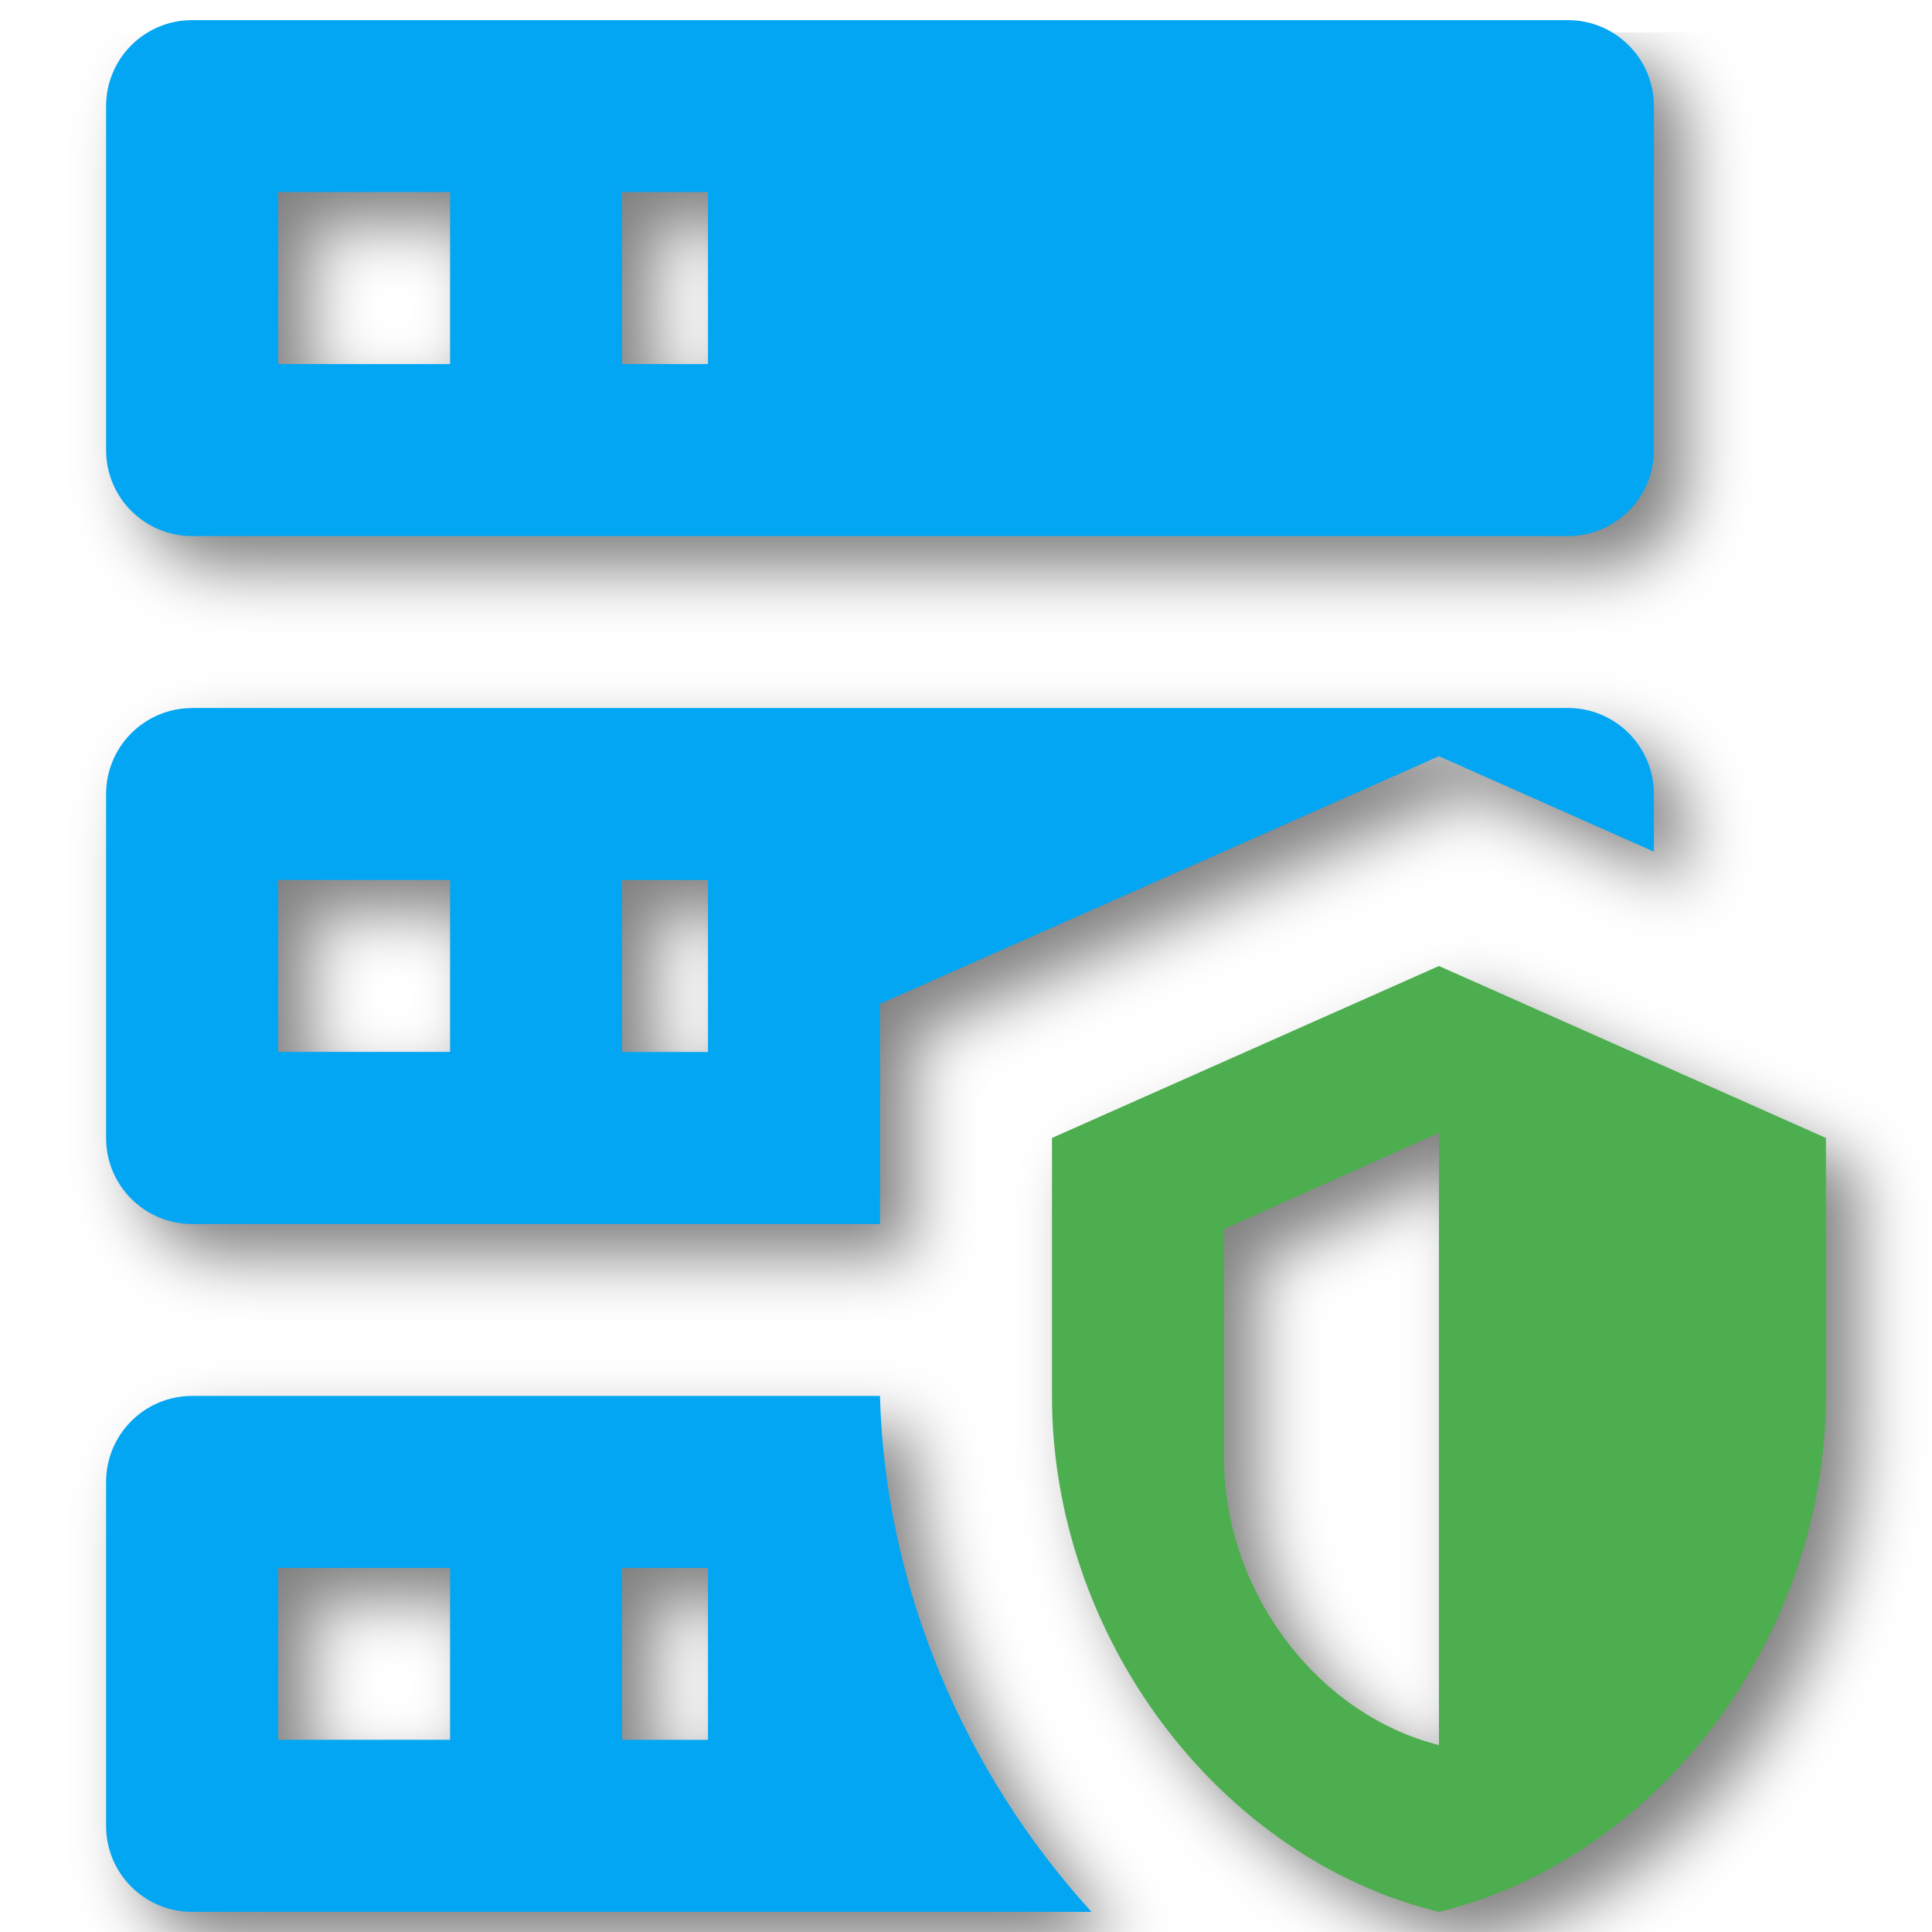
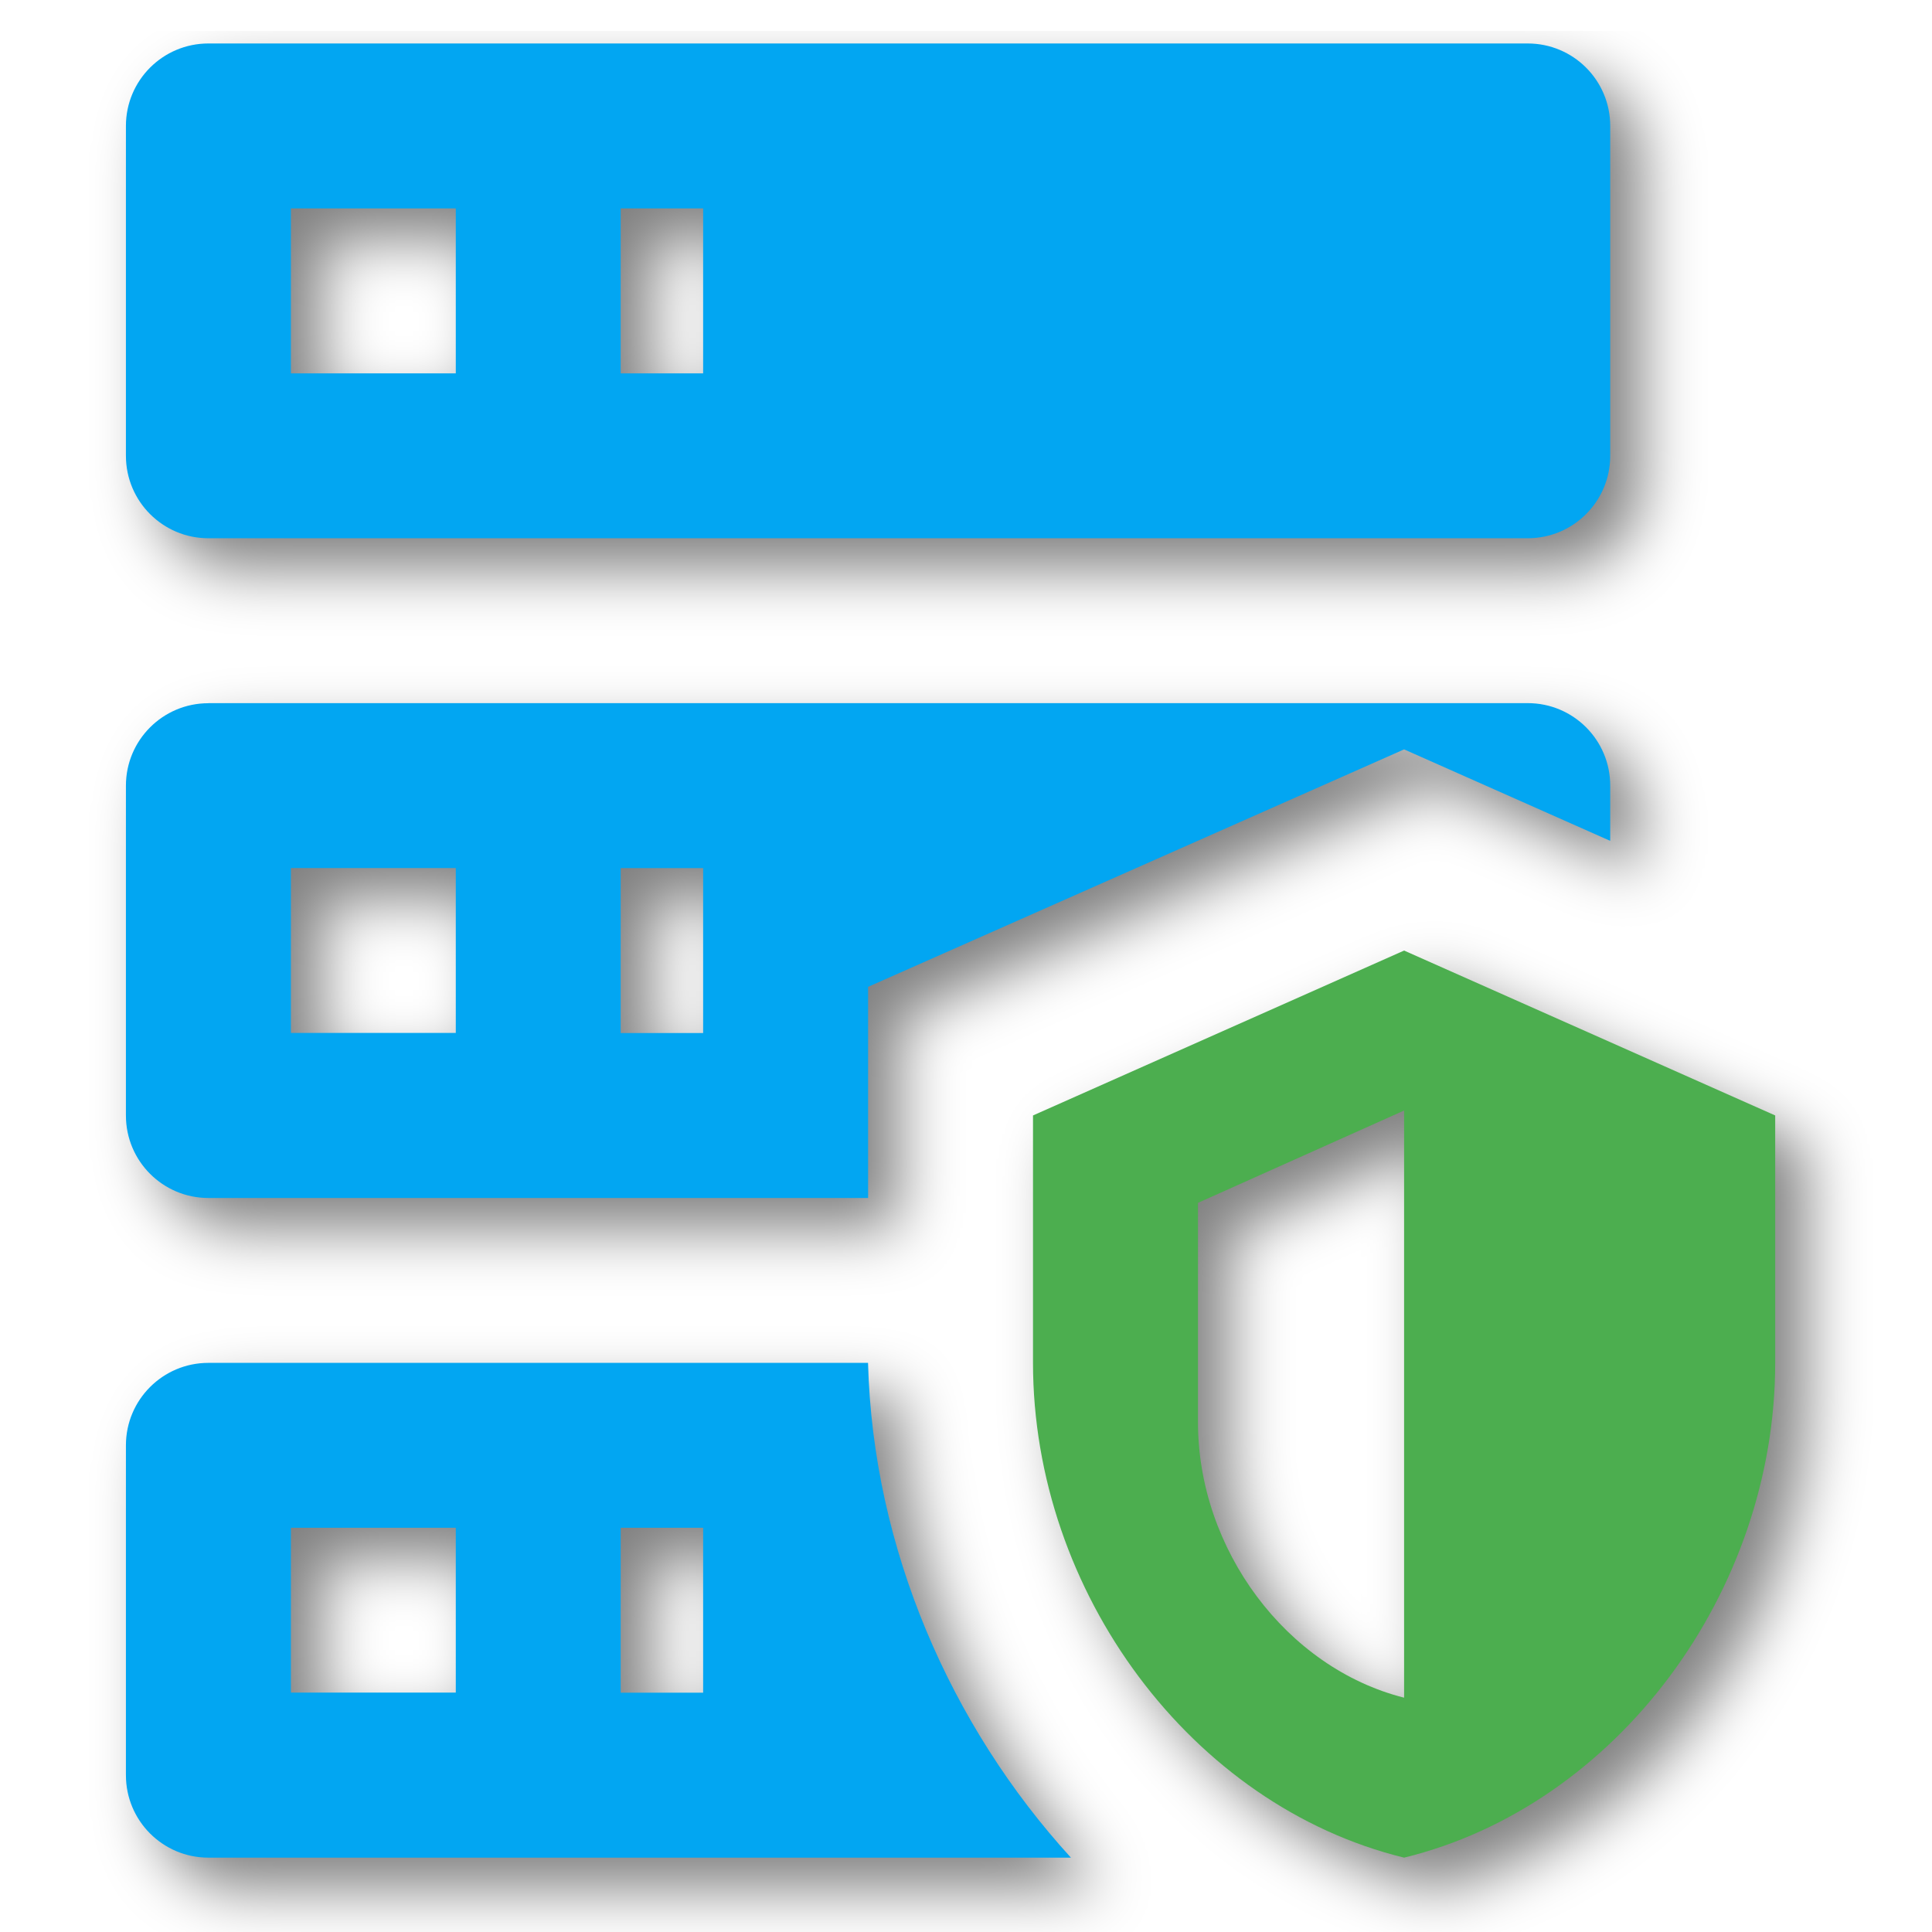
<svg xmlns="http://www.w3.org/2000/svg" id="mdi-server-security" viewBox="0 0 24 24" version="1.1">
  <defs id="defs1">
    <filter style="color-interpolation-filters:sRGB;" id="filter2" x="-0.025" y="-0.02" width="1.06" height="1.049">
      <feFlood result="flood" in="SourceGraphic" flood-opacity="0.498" flood-color="rgb(0,0,0)" id="feFlood1" />
      <feGaussianBlur result="blur" in="SourceGraphic" stdDeviation="0.2" id="feGaussianBlur1" />
      <feOffset result="offset" in="blur" dx="0.2" dy="0.2" id="feOffset1" />
      <feComposite result="comp1" operator="in" in="flood" in2="offset" id="feComposite1" />
      <feComposite result="comp2" operator="over" in="SourceGraphic" in2="comp1" id="feComposite2" />
    </filter>
    <filter style="color-interpolation-filters:sRGB;" id="filter4" x="-0.05" y="-0.041" width="1.121" height="1.099">
      <feFlood result="flood" in="SourceGraphic" flood-opacity="0.498" flood-color="rgb(0,0,0)" id="feFlood2" />
      <feGaussianBlur result="blur" in="SourceGraphic" stdDeviation="0.2" id="feGaussianBlur2" />
      <feOffset result="offset" in="blur" dx="0.2" dy="0.2" id="feOffset2" />
      <feComposite result="comp1" operator="in" in="flood" in2="offset" id="feComposite3" />
      <feComposite result="comp2" operator="over" in="SourceGraphic" in2="comp1" id="feComposite4" />
    </filter>
    <filter style="color-interpolation-filters:sRGB;" id="filter6" x="-0.05" y="-0.041" width="1.121" height="1.099">
      <feFlood result="flood" in="SourceGraphic" flood-opacity="0.498" flood-color="rgb(0,0,0)" id="feFlood3" />
      <feGaussianBlur result="blur" in="SourceGraphic" stdDeviation="0.4" id="feGaussianBlur3" />
      <feOffset result="offset" in="blur" dx="0.4" dy="0.4" id="feOffset3" />
      <feComposite result="comp1" operator="in" in="flood" in2="offset" id="feComposite5" />
      <feComposite result="comp2" operator="over" in="SourceGraphic" in2="comp1" id="feComposite6" />
    </filter>
    <filter style="color-interpolation-filters:sRGB;" id="filter8" x="-0.1" y="-0.082" width="1.241" height="1.197">
      <feFlood result="flood" in="SourceGraphic" flood-opacity="0.498" flood-color="rgb(0,0,0)" id="feFlood6" />
      <feGaussianBlur result="blur" in="SourceGraphic" stdDeviation="0.4" id="feGaussianBlur6" />
      <feOffset result="offset" in="blur" dx="0.4" dy="0.4" id="feOffset6" />
      <feComposite result="comp1" operator="in" in="flood" in2="offset" id="feComposite7" />
      <feComposite result="comp2" operator="over" in="SourceGraphic" in2="comp1" id="feComposite8" />
    </filter>
  </defs>
-   <path d="m 17.875,12 4.807,2.136 v 3.205 c 0,2.97 -2.051,5.736 -4.807,6.409 -2.756,-0.673 -4.807,-3.44 -4.807,-6.409 v -3.205 L 17.875,12 m 0,2.072 -2.67,1.196 V 18.11 c 0,1.645 1.143,3.183 2.67,3.568 z" id="path1" style="fill:#4cae4f;fill-opacity:1;stroke-width:1.068;filter:url(#filter8)" />
-   <path d="m 2.386,0.25 h 17.091 c 0.59,4.14e-6 1.068,0.478 1.068,1.068 v 4.273 c -10e-7,0.59 -0.478,1.068 -1.068,1.068 H 2.386 c -0.59,0 -1.068,-0.478 -1.068,-1.068 V 1.318 C 1.318,0.728 1.796,0.25 2.386,0.25 m 0,8.545 h 17.091 c 0.59,4.1e-6 1.068,0.478 1.068,1.068 v 0.716 L 17.875,9.394 10.932,12.47 v 2.735 H 2.386 c -0.59,0 -1.068,-0.478 -1.068,-1.068 v -4.273 c 8e-7,-0.59 0.478,-1.068 1.068,-1.068 m 0,8.545 h 8.545 c 0.064,2.403 1.068,4.7 2.628,6.409 H 2.386 c -0.59,0 -1.068,-0.478 -1.068,-1.068 v -4.273 c -4.1e-6,-0.59 0.478,-1.068 1.068,-1.068 M 7.727,4.523 H 8.795 V 2.386 H 7.727 V 4.523 m 0,8.545 h 1.068 v -2.136 H 7.727 v 2.136 m 0,8.545 H 8.795 V 19.477 H 7.727 v 2.136 M 3.455,2.386 V 4.523 H 5.591 V 2.386 H 3.455 m 0,8.545 v 2.136 h 2.136 v -2.136 H 3.455 m 0,8.545 v 2.136 H 5.591 V 19.477 H 3.455" id="path2" style="fill:#02a6f2;fill-opacity:1;stroke-width:1.068;filter:url(#filter6)" />
+   <g id="g1" transform="matrix(0.9589852,0,0,0.9589852,0.3003799,0.3003802)">
+     <path d="m 17.875,12 4.807,2.136 v 3.205 c 0,2.97 -2.051,5.736 -4.807,6.409 -2.756,-0.673 -4.807,-3.44 -4.807,-6.409 v -3.205 L 17.875,12 m 0,2.072 -2.67,1.196 V 18.11 c 0,1.645 1.143,3.183 2.67,3.568 z" id="path1" style="fill:#4cae4f;fill-opacity:1;stroke-width:1.068;filter:url(#filter8)" />
+     <path d="m 2.386,0.25 h 17.091 c 0.59,4.14e-6 1.068,0.478 1.068,1.068 v 4.273 c -10e-7,0.59 -0.478,1.068 -1.068,1.068 H 2.386 c -0.59,0 -1.068,-0.478 -1.068,-1.068 V 1.318 C 1.318,0.728 1.796,0.25 2.386,0.25 m 0,8.545 h 17.091 c 0.59,4.1e-6 1.068,0.478 1.068,1.068 v 0.716 L 17.875,9.394 10.932,12.47 v 2.735 H 2.386 c -0.59,0 -1.068,-0.478 -1.068,-1.068 v -4.273 c 8e-7,-0.59 0.478,-1.068 1.068,-1.068 m 0,8.545 h 8.545 c 0.064,2.403 1.068,4.7 2.628,6.409 H 2.386 c -0.59,0 -1.068,-0.478 -1.068,-1.068 v -4.273 c -4.1e-6,-0.59 0.478,-1.068 1.068,-1.068 M 7.727,4.523 H 8.795 V 2.386 H 7.727 V 4.523 m 0,8.545 h 1.068 v -2.136 H 7.727 v 2.136 m 0,8.545 H 8.795 V 19.477 H 7.727 v 2.136 M 3.455,2.386 V 4.523 H 5.591 V 2.386 H 3.455 m 0,8.545 v 2.136 h 2.136 v -2.136 H 3.455 m 0,8.545 v 2.136 H 5.591 V 19.477 H 3.455" id="path2" style="fill:#02a6f2;fill-opacity:1;stroke-width:1.068;filter:url(#filter6)" />
+   </g>
</svg>
